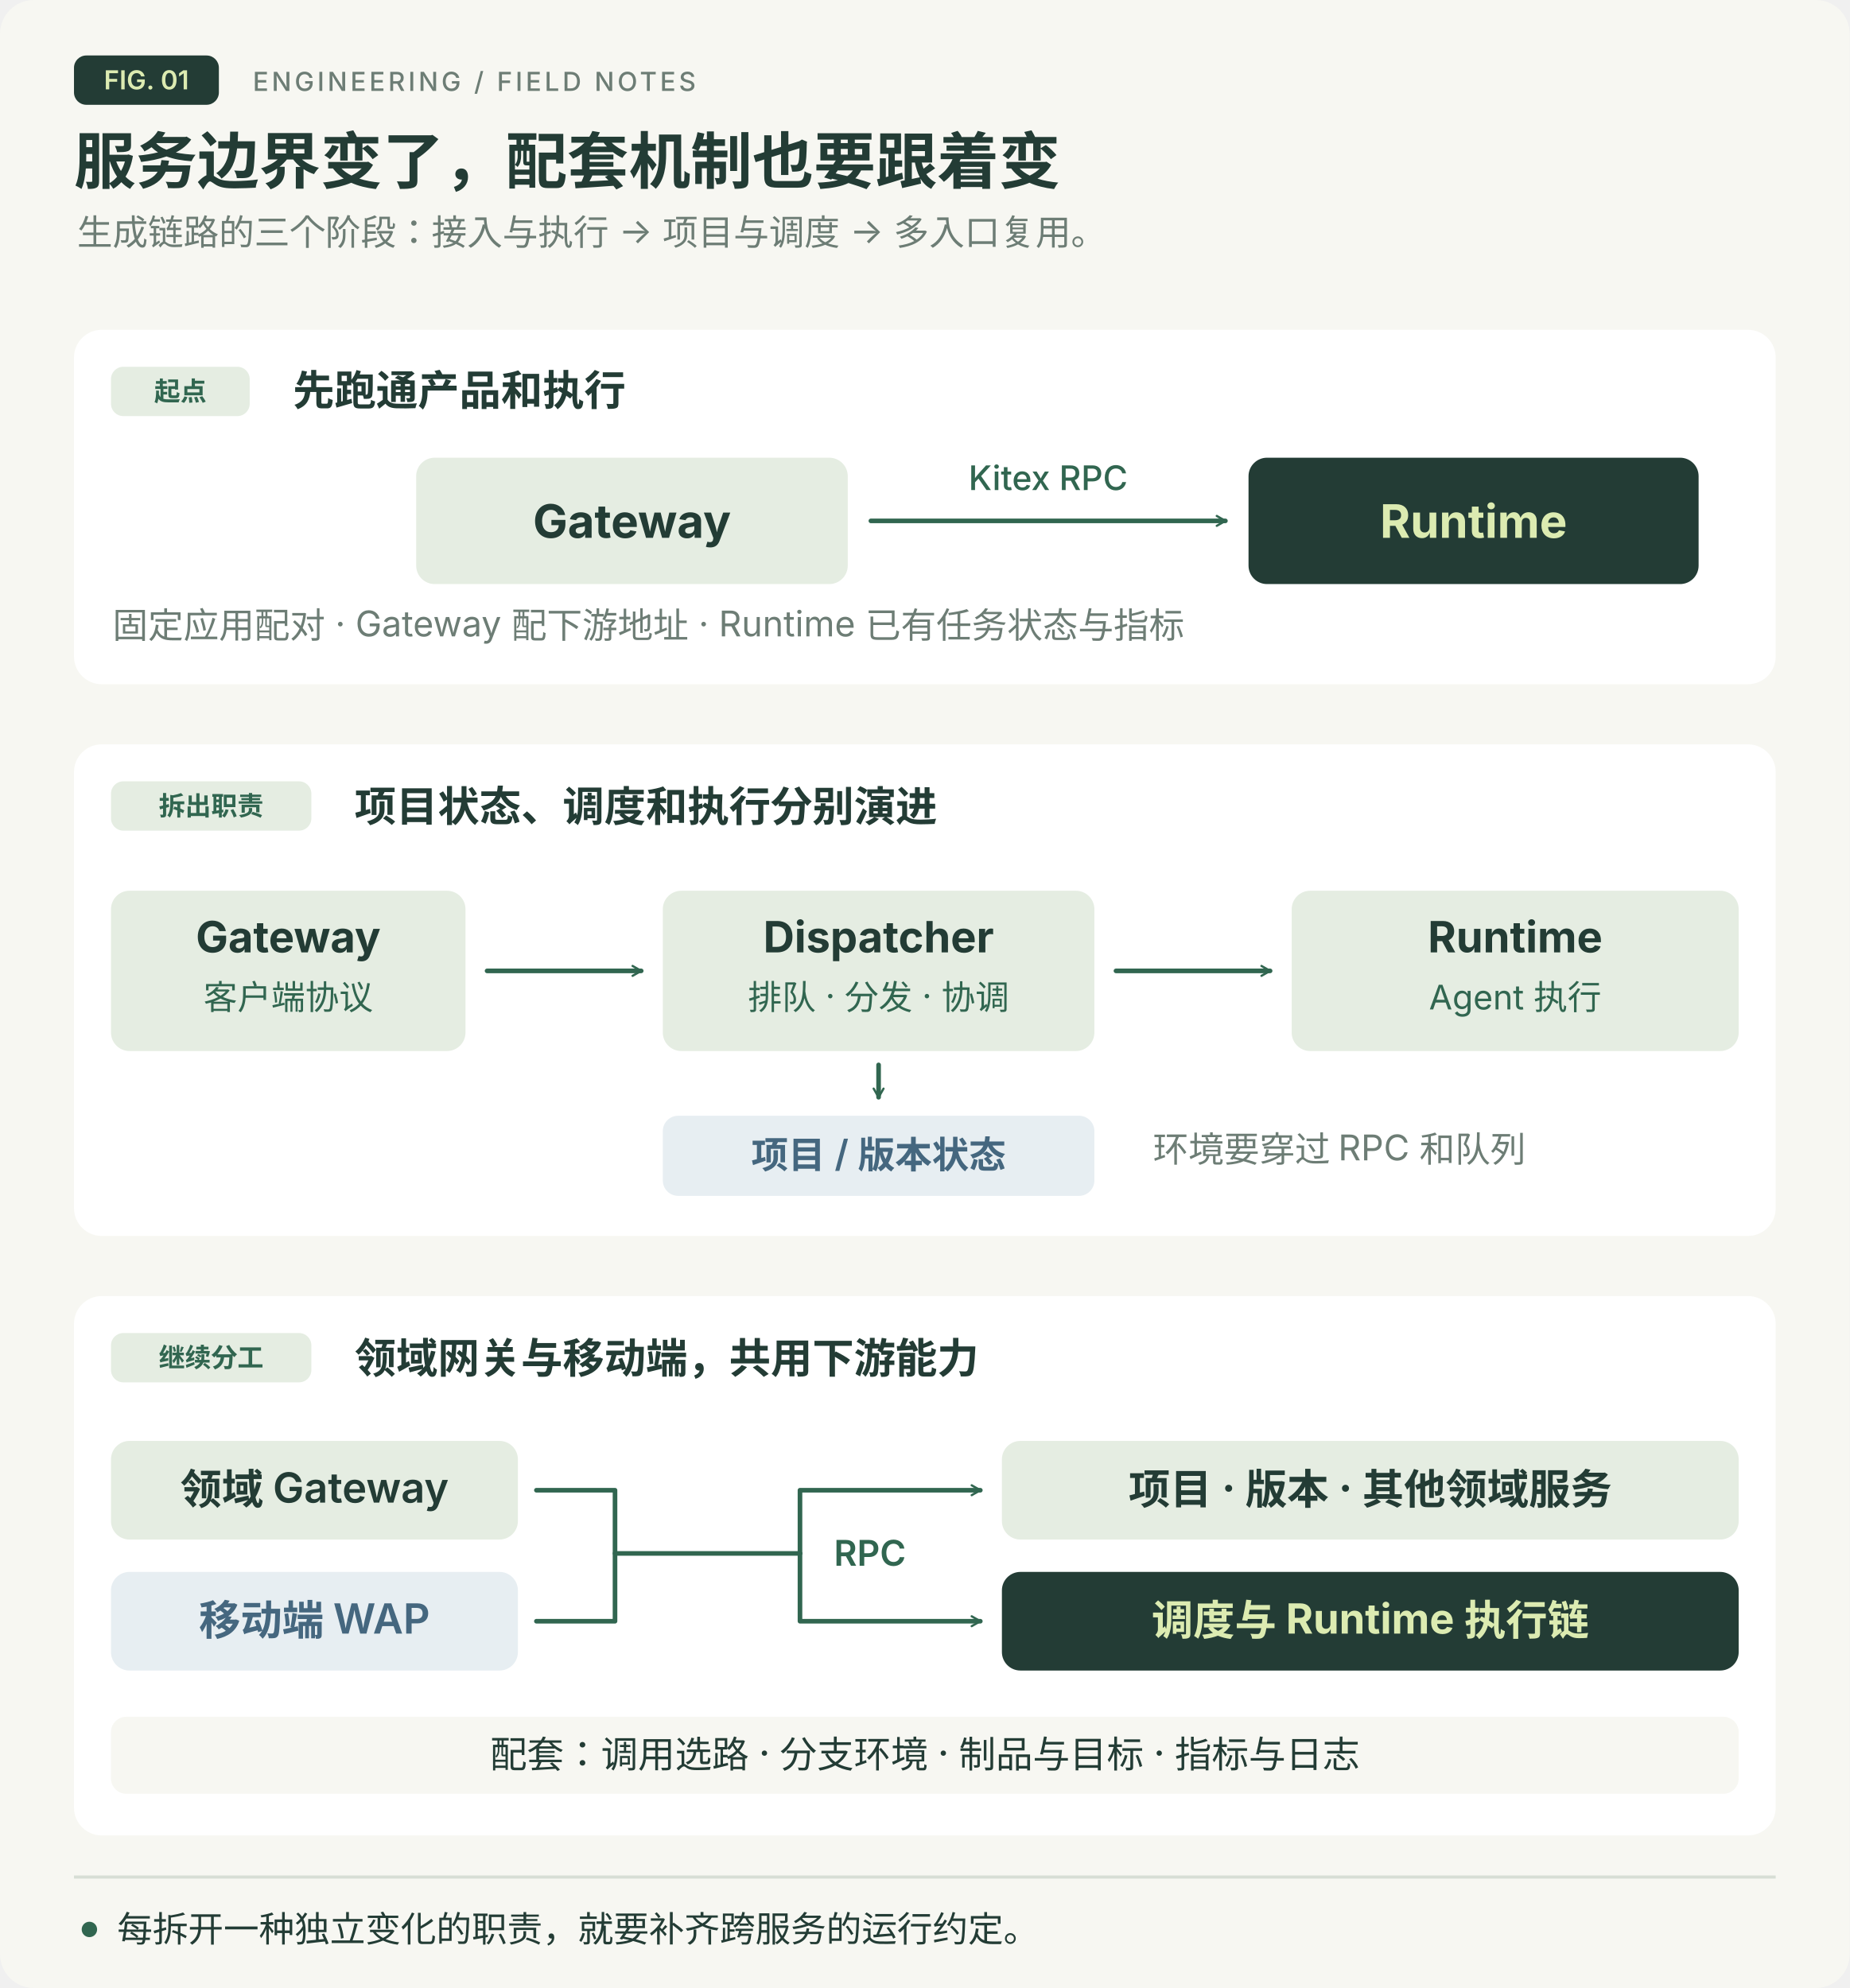
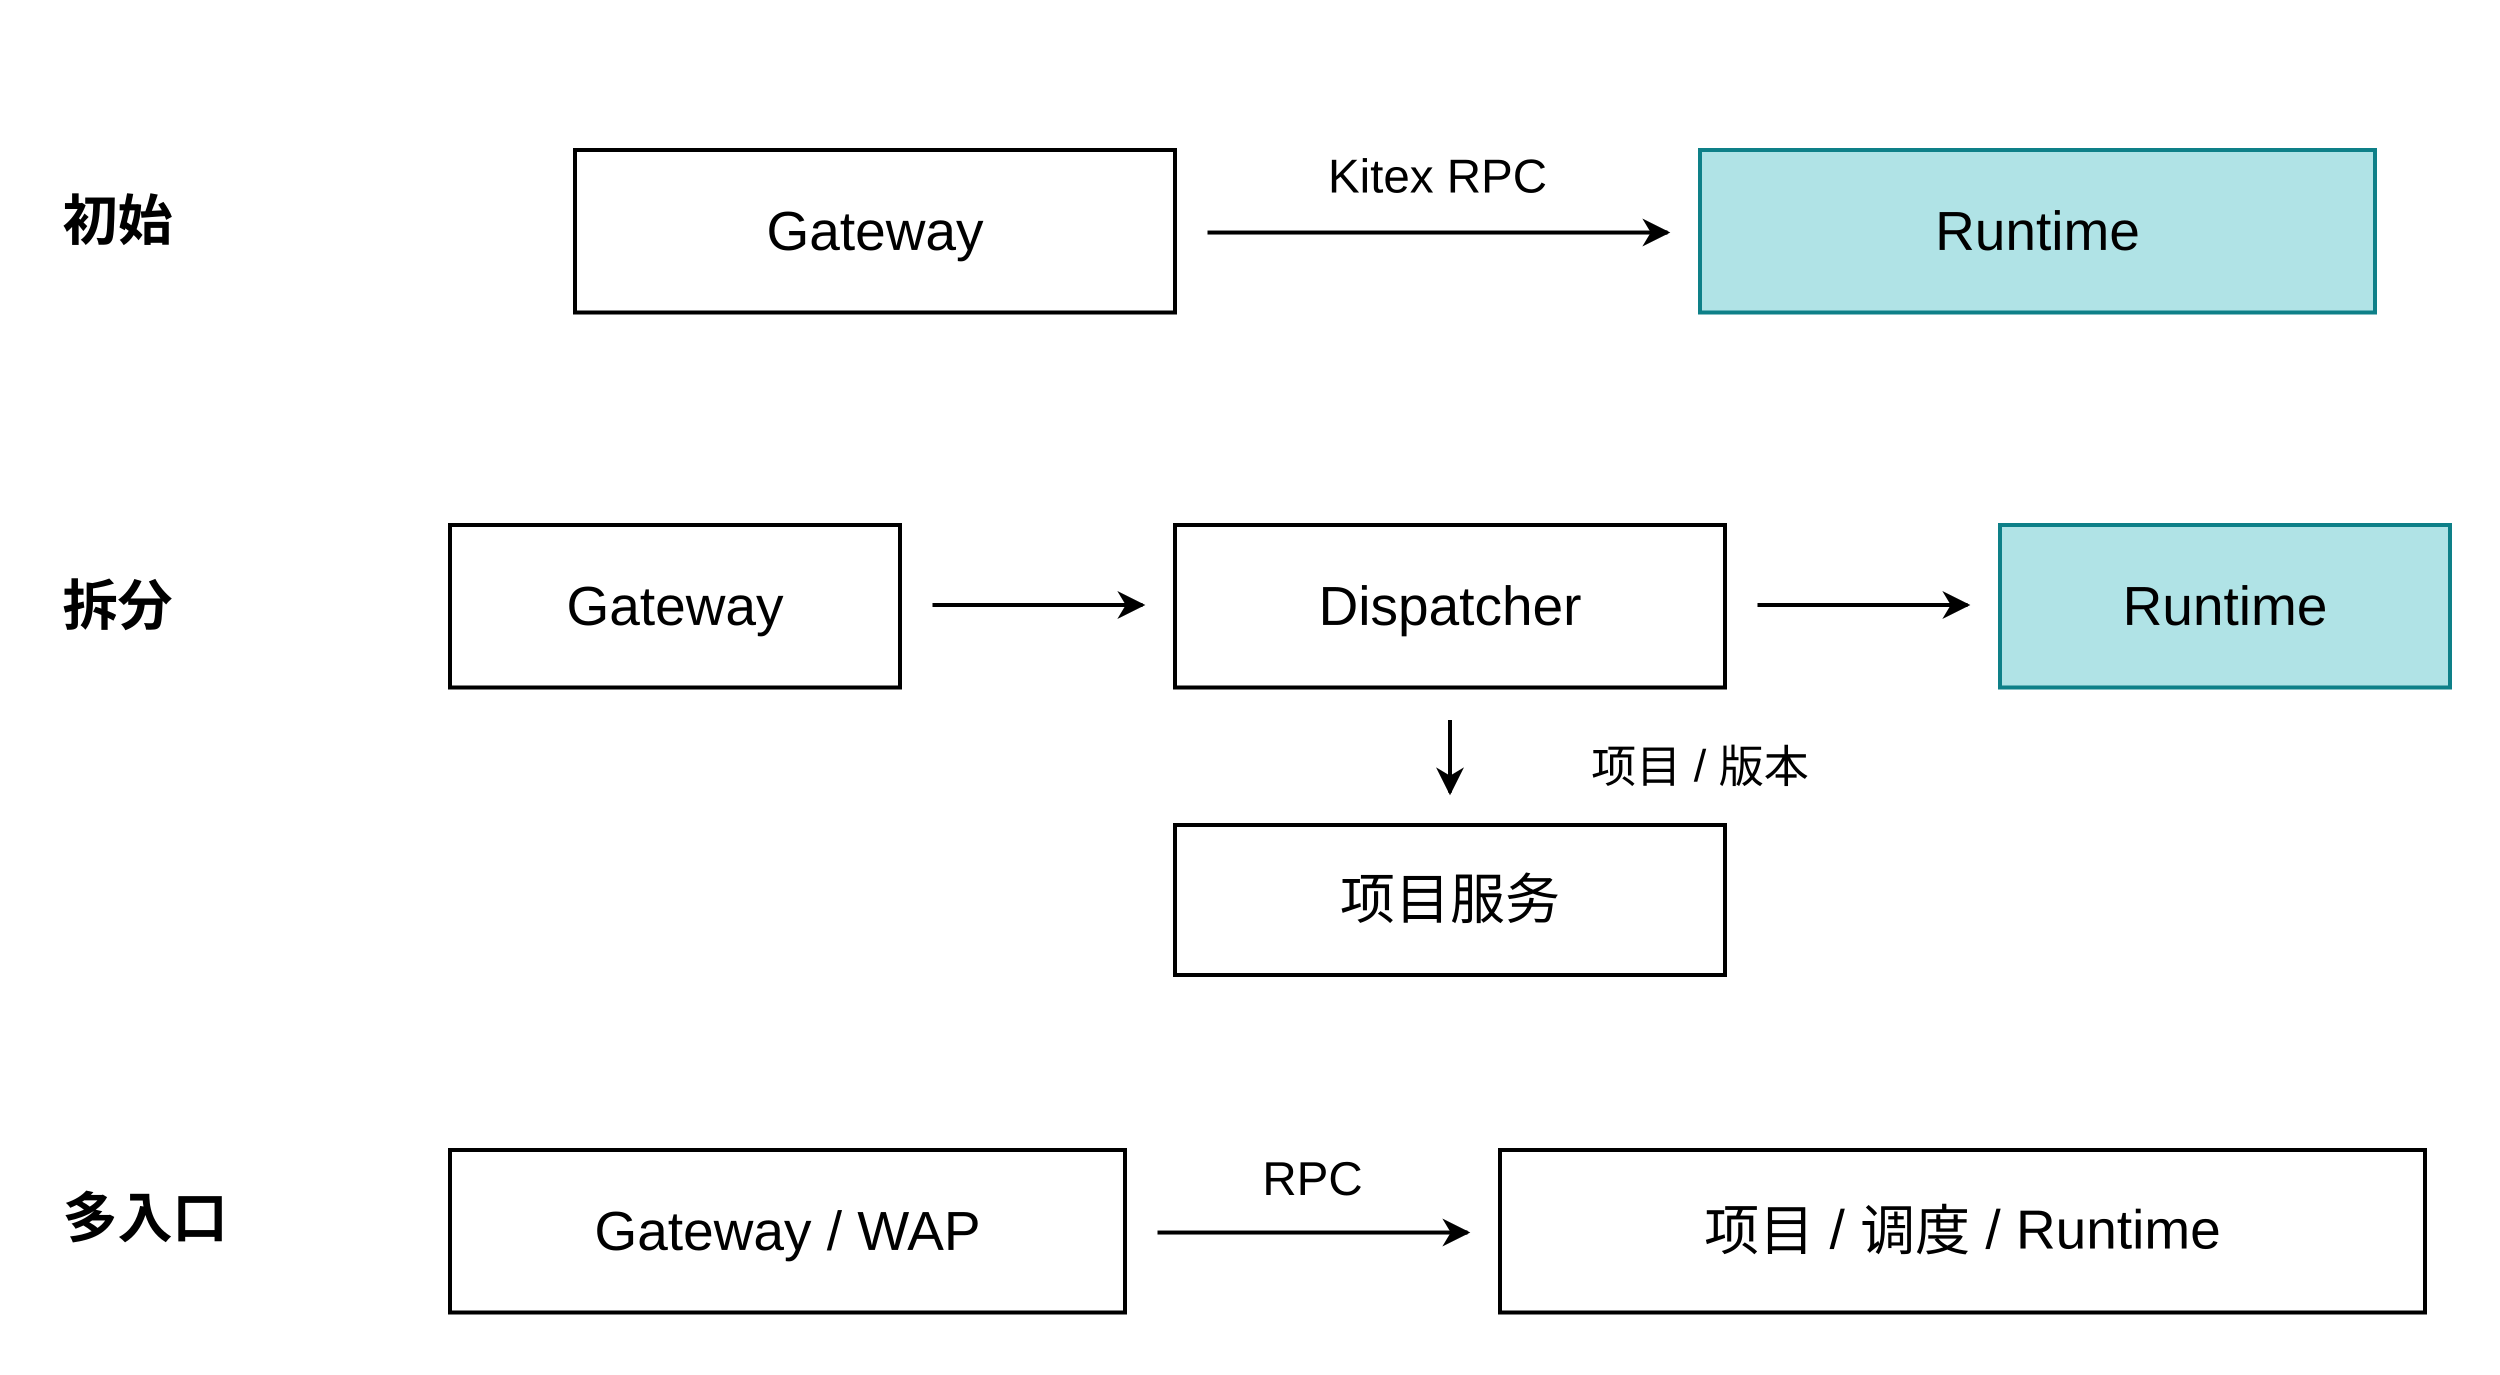
- <svg xmlns="http://www.w3.org/2000/svg" width="1200" height="1290" viewBox="0 0 1200 1290" role="img" aria-labelledby="rdfig-17-title rdfig-17-desc" font-family="-apple-system,BlinkMacSystemFont,'PingFang SC','Microsoft YaHei',sans-serif">
+ <svg xmlns="http://www.w3.org/2000/svg" width="1000" height="550" viewBox="0 0 1000 550" role="img" aria-labelledby="title" font-family="Arial,Helvetica,PingFang SC,Microsoft YaHei,sans-serif">
  <defs>
-     <marker id="rdfig-17-arrow" viewBox="0 0 10 10" refX="8" refY="5" markerWidth="8" markerHeight="8" orient="auto-start-reverse" markerUnits="userSpaceOnUse">
-       <path d="M 1 1 L 8 5 L 1 9" fill="none" stroke="#316650" stroke-width="1.8" stroke-linecap="round" stroke-linejoin="round" />
-     </marker>
-     <marker id="rdfig-17-warm" viewBox="0 0 10 10" refX="8" refY="5" markerWidth="8" markerHeight="8" orient="auto-start-reverse" markerUnits="userSpaceOnUse">
-       <path d="M 1 1 L 8 5 L 1 9" fill="none" stroke="#B65D3D" stroke-width="1.8" stroke-linecap="round" stroke-linejoin="round" />
+     <marker id="arrow" viewBox="0 0 10 10" refX="9" refY="5" markerWidth="7" markerHeight="7" orient="auto-start-reverse">
+       <path d="M0 0 L10 5 L0 10 L3 5Z" fill="#000" />
    </marker>
  </defs>
-   <rect width="1200" height="1290" rx="22" fill="#F7F7F2" />
-   <rect x="48" y="36" width="94" height="32" rx="8" fill="#233C35" stroke="none" stroke-width="1" />
-   <text x="95" y="58" fill="#DCEBB1" font-size="17" font-weight="600" text-anchor="middle">FIG. 01</text>
-   <text x="164" y="59" fill="#6D7D75" font-size="17" font-weight="500" text-anchor="start" letter-spacing="2">ENGINEERING / FIELD NOTES</text>
-   <text x="48" y="119" fill="#233C35" font-size="40" font-weight="650" text-anchor="start">服务边界变了，配套机制也要跟着变</text>
-   <text x="50" y="159" fill="#6D7D75" font-size="23" font-weight="400" text-anchor="start">生成链路的三个阶段：接入与执行 → 项目与调度 → 多入口复用。</text>
-   <rect x="48" y="214" width="1104" height="230" rx="18" fill="#FFFFFF" stroke="none" stroke-width="1" />
-   <rect x="72" y="238" width="90" height="32" rx="8" fill="#E5EDE2" stroke="none" stroke-width="1" />
-   <text x="117" y="260" fill="#316650" font-size="17" font-weight="600" text-anchor="middle">起点</text>
-   <text x="190" y="263" fill="#233C35" font-size="27" font-weight="650" text-anchor="start">先跑通产品和执行</text>
-   <rect x="270" y="297" width="280" height="82" rx="12" fill="#E5EDE2" stroke="none" stroke-width="1" />
-   <rect x="810" y="297" width="292" height="82" rx="12" fill="#233C35" stroke="none" stroke-width="1" />
-   <text x="410" y="349" fill="#233C35" font-size="30" font-weight="650" text-anchor="middle">Gateway</text>
-   <text x="956" y="349" fill="#DCEBB1" font-size="30" font-weight="650" text-anchor="middle">Runtime</text>
-   <path d="M 565 338 H 795" fill="none" stroke="#316650" stroke-width="3" stroke-linecap="round" stroke-linejoin="round" marker-end="url(#rdfig-17-arrow)" />
-   <text x="680" y="318" fill="#316650" font-size="22" font-weight="500" text-anchor="middle">Kitex RPC</text>
-   <text x="73" y="414" fill="#6D7D75" font-size="23" font-weight="400" text-anchor="start">固定应用配对 · Gateway 配下游地址 · Runtime 已有任务状态与指标</text>
-   <rect x="48" y="483" width="1104" height="319" rx="18" fill="#FFFFFF" stroke="none" stroke-width="1" />
-   <rect x="72" y="507" width="130" height="32" rx="8" fill="#E5EDE2" stroke="none" stroke-width="1" />
-   <text x="137" y="529" fill="#316650" font-size="17" font-weight="600" text-anchor="middle">拆出职责</text>
-   <text x="230" y="533" fill="#233C35" font-size="27" font-weight="650" text-anchor="start">项目状态、调度和执行分别演进</text>
-   <rect x="72" y="578" width="230" height="104" rx="12" fill="#E5EDE2" stroke="none" stroke-width="1" />
-   <text x="187" y="618" fill="#233C35" font-size="28" font-weight="650" text-anchor="middle">Gateway</text>
-   <text x="187" y="655" fill="#316650" font-size="22" font-weight="400" text-anchor="middle">客户端协议</text>
-   <rect x="430" y="578" width="280" height="104" rx="12" fill="#E5EDE2" stroke="none" stroke-width="1" />
-   <text x="570" y="618" fill="#233C35" font-size="28" font-weight="650" text-anchor="middle">Dispatcher</text>
-   <text x="570" y="655" fill="#316650" font-size="22" font-weight="400" text-anchor="middle">排队 · 分发 · 协调</text>
-   <rect x="838" y="578" width="290" height="104" rx="12" fill="#E5EDE2" stroke="none" stroke-width="1" />
-   <text x="983" y="618" fill="#233C35" font-size="28" font-weight="650" text-anchor="middle">Runtime</text>
-   <text x="983" y="655" fill="#316650" font-size="22" font-weight="400" text-anchor="middle">Agent 执行</text>
-   <path d="M 316 630 H 416" fill="none" stroke="#316650" stroke-width="3" stroke-linecap="round" stroke-linejoin="round" marker-end="url(#rdfig-17-arrow)" />
-   <path d="M 724 630 H 824" fill="none" stroke="#316650" stroke-width="3" stroke-linecap="round" stroke-linejoin="round" marker-end="url(#rdfig-17-arrow)" />
-   <path d="M 570 691 V 712" fill="none" stroke="#316650" stroke-width="3" stroke-linecap="round" stroke-linejoin="round" marker-end="url(#rdfig-17-arrow)" />
-   <rect x="430" y="724" width="280" height="52" rx="10" fill="#E7EEF2" stroke="none" stroke-width="1" />
-   <text x="570" y="758" fill="#45677F" font-size="24" font-weight="600" text-anchor="middle">项目 / 版本状态</text>
-   <text x="748" y="754" fill="#6D7D75" font-size="23" font-weight="400" text-anchor="start">环境要穿过 RPC 和队列</text>
-   <rect x="48" y="841" width="1104" height="350" rx="18" fill="#FFFFFF" stroke="none" stroke-width="1" />
-   <rect x="72" y="865" width="130" height="32" rx="8" fill="#E5EDE2" stroke="none" stroke-width="1" />
-   <text x="137" y="887" fill="#316650" font-size="17" font-weight="600" text-anchor="middle">继续分工</text>
-   <text x="230" y="891" fill="#233C35" font-size="27" font-weight="650" text-anchor="start">领域网关与移动端，共用下游能力</text>
-   <rect x="72" y="935" width="264" height="64" rx="12" fill="#E5EDE2" stroke="none" stroke-width="1" />
-   <text x="204" y="976" fill="#233C35" font-size="27" font-weight="600" text-anchor="middle">领域 Gateway</text>
-   <rect x="72" y="1020" width="264" height="64" rx="12" fill="#E7EEF2" stroke="none" stroke-width="1" />
-   <text x="204" y="1061" fill="#45677F" font-size="27" font-weight="600" text-anchor="middle">移动端 WAP</text>
-   <path d="M 348 967 H 399 V 1008 H 519" fill="none" stroke="#316650" stroke-width="3" stroke-linecap="round" stroke-linejoin="round" />
-   <path d="M 348 1052 H 399 V 1008" fill="none" stroke="#316650" stroke-width="3" stroke-linecap="round" stroke-linejoin="round" />
-   <path d="M 519 1008 V 967 H 636" fill="none" stroke="#316650" stroke-width="3" stroke-linecap="round" stroke-linejoin="round" marker-end="url(#rdfig-17-arrow)" />
-   <path d="M 519 1008 V 1052 H 636" fill="none" stroke="#316650" stroke-width="3" stroke-linecap="round" stroke-linejoin="round" marker-end="url(#rdfig-17-arrow)" />
-   <text x="541" y="1016" fill="#316650" font-size="23" font-weight="600" text-anchor="start">RPC</text>
-   <rect x="650" y="935" width="478" height="64" rx="12" fill="#E5EDE2" stroke="none" stroke-width="1" />
-   <text x="889" y="976" fill="#233C35" font-size="27" font-weight="650" text-anchor="middle">项目 · 版本 · 其他领域服务</text>
-   <rect x="650" y="1020" width="478" height="64" rx="12" fill="#233C35" stroke="none" stroke-width="1" />
-   <text x="889" y="1061" fill="#DCEBB1" font-size="27" font-weight="650" text-anchor="middle">调度与 Runtime 执行链</text>
-   <rect x="72" y="1114" width="1056" height="50" rx="10" fill="#F7F7F2" stroke="none" stroke-width="1" />
-   <text x="600" y="1147" fill="#233C35" font-size="24" font-weight="500" text-anchor="middle">配套：调用选路 · 分支环境 · 制品与目标 · 指标与日志</text>
-   <line x1="48" y1="1218" x2="1152" y2="1218" stroke="#D7DED5" stroke-width="2" />
-   <circle cx="58" cy="1252" r="5" fill="#316650" stroke="none" stroke-width="1" />
-   <text x="76" y="1260" fill="#233C35" font-size="23" font-weight="500" text-anchor="start">每拆开一种独立变化的职责，就要补齐跨服务的运行约定。</text>
+   <rect width="1000" height="550" fill="#fff" />
+   <text x="25" y="96" text-anchor="start" font-size="22" font-weight="600" fill="#000">初始</text>
+   <g data-node="230,60,240,65">
+     <rect x="230" y="60" width="240" height="65" fill="#ffffff" stroke="#000000" stroke-width="1.6" />
+     <text x="350.0" y="99.98" text-anchor="middle" font-size="22" font-weight="400" fill="#000">Gateway</text>
+   </g>
+   <g data-node="680,60,270,65">
+     <rect x="680" y="60" width="270" height="65" fill="#b0e3e6" stroke="#0e8088" stroke-width="1.6" />
+     <text x="815.0" y="99.98" text-anchor="middle" font-size="22" font-weight="400" fill="#000">Runtime</text>
+   </g>
+   <path d="M483 93 L667 93" fill="none" stroke="#000" stroke-width="1.6" stroke-linejoin="round" marker-end="url(#arrow)" />
+   <text x="575" y="77" text-anchor="middle" font-size="19" font-weight="400" fill="#000">Kitex RPC</text>
+   <text x="25" y="250" text-anchor="start" font-size="22" font-weight="600" fill="#000">拆分</text>
+   <g data-node="180,210,180,65">
+     <rect x="180" y="210" width="180" height="65" fill="#ffffff" stroke="#000000" stroke-width="1.6" />
+     <text x="270.0" y="249.98" text-anchor="middle" font-size="22" font-weight="400" fill="#000">Gateway</text>
+   </g>
+   <g data-node="470,210,220,65">
+     <rect x="470" y="210" width="220" height="65" fill="#ffffff" stroke="#000000" stroke-width="1.6" />
+     <text x="580.0" y="249.98" text-anchor="middle" font-size="22" font-weight="400" fill="#000">Dispatcher</text>
+   </g>
+   <g data-node="800,210,180,65">
+     <rect x="800" y="210" width="180" height="65" fill="#b0e3e6" stroke="#0e8088" stroke-width="1.6" />
+     <text x="890.0" y="249.98" text-anchor="middle" font-size="22" font-weight="400" fill="#000">Runtime</text>
+   </g>
+   <path d="M373 242 L457 242" fill="none" stroke="#000" stroke-width="1.6" stroke-linejoin="round" marker-end="url(#arrow)" />
+   <path d="M703 242 L787 242" fill="none" stroke="#000" stroke-width="1.6" stroke-linejoin="round" marker-end="url(#arrow)" />
+   <g data-node="470,330,220,60">
+     <rect x="470" y="330" width="220" height="60" fill="#ffffff" stroke="#000000" stroke-width="1.6" />
+     <text x="580.0" y="367.48" text-anchor="middle" font-size="22" font-weight="400" fill="#000">项目服务</text>
+   </g>
+   <path d="M580 288 L580 317" fill="none" stroke="#000" stroke-width="1.6" stroke-linejoin="round" marker-end="url(#arrow)" />
+   <text x="680" y="313" text-anchor="middle" font-size="18" font-weight="400" fill="#000">项目 / 版本</text>
+   <text x="25" y="495" text-anchor="start" font-size="22" font-weight="600" fill="#000">多入口</text>
+   <g data-node="180,460,270,65">
+     <rect x="180" y="460" width="270" height="65" fill="#ffffff" stroke="#000000" stroke-width="1.6" />
+     <text x="315.0" y="499.98" text-anchor="middle" font-size="22" font-weight="400" fill="#000">Gateway / WAP</text>
+   </g>
+   <g data-node="600,460,370,65">
+     <rect x="600" y="460" width="370" height="65" fill="#ffffff" stroke="#000000" stroke-width="1.6" />
+     <text x="785.0" y="499.98" text-anchor="middle" font-size="22" font-weight="400" fill="#000">项目 / 调度 / Runtime</text>
+   </g>
+   <path d="M463 493 L587 493" fill="none" stroke="#000" stroke-width="1.6" stroke-linejoin="round" marker-end="url(#arrow)" />
+   <text x="525" y="478" text-anchor="middle" font-size="19" font-weight="400" fill="#000">RPC</text>
</svg>
